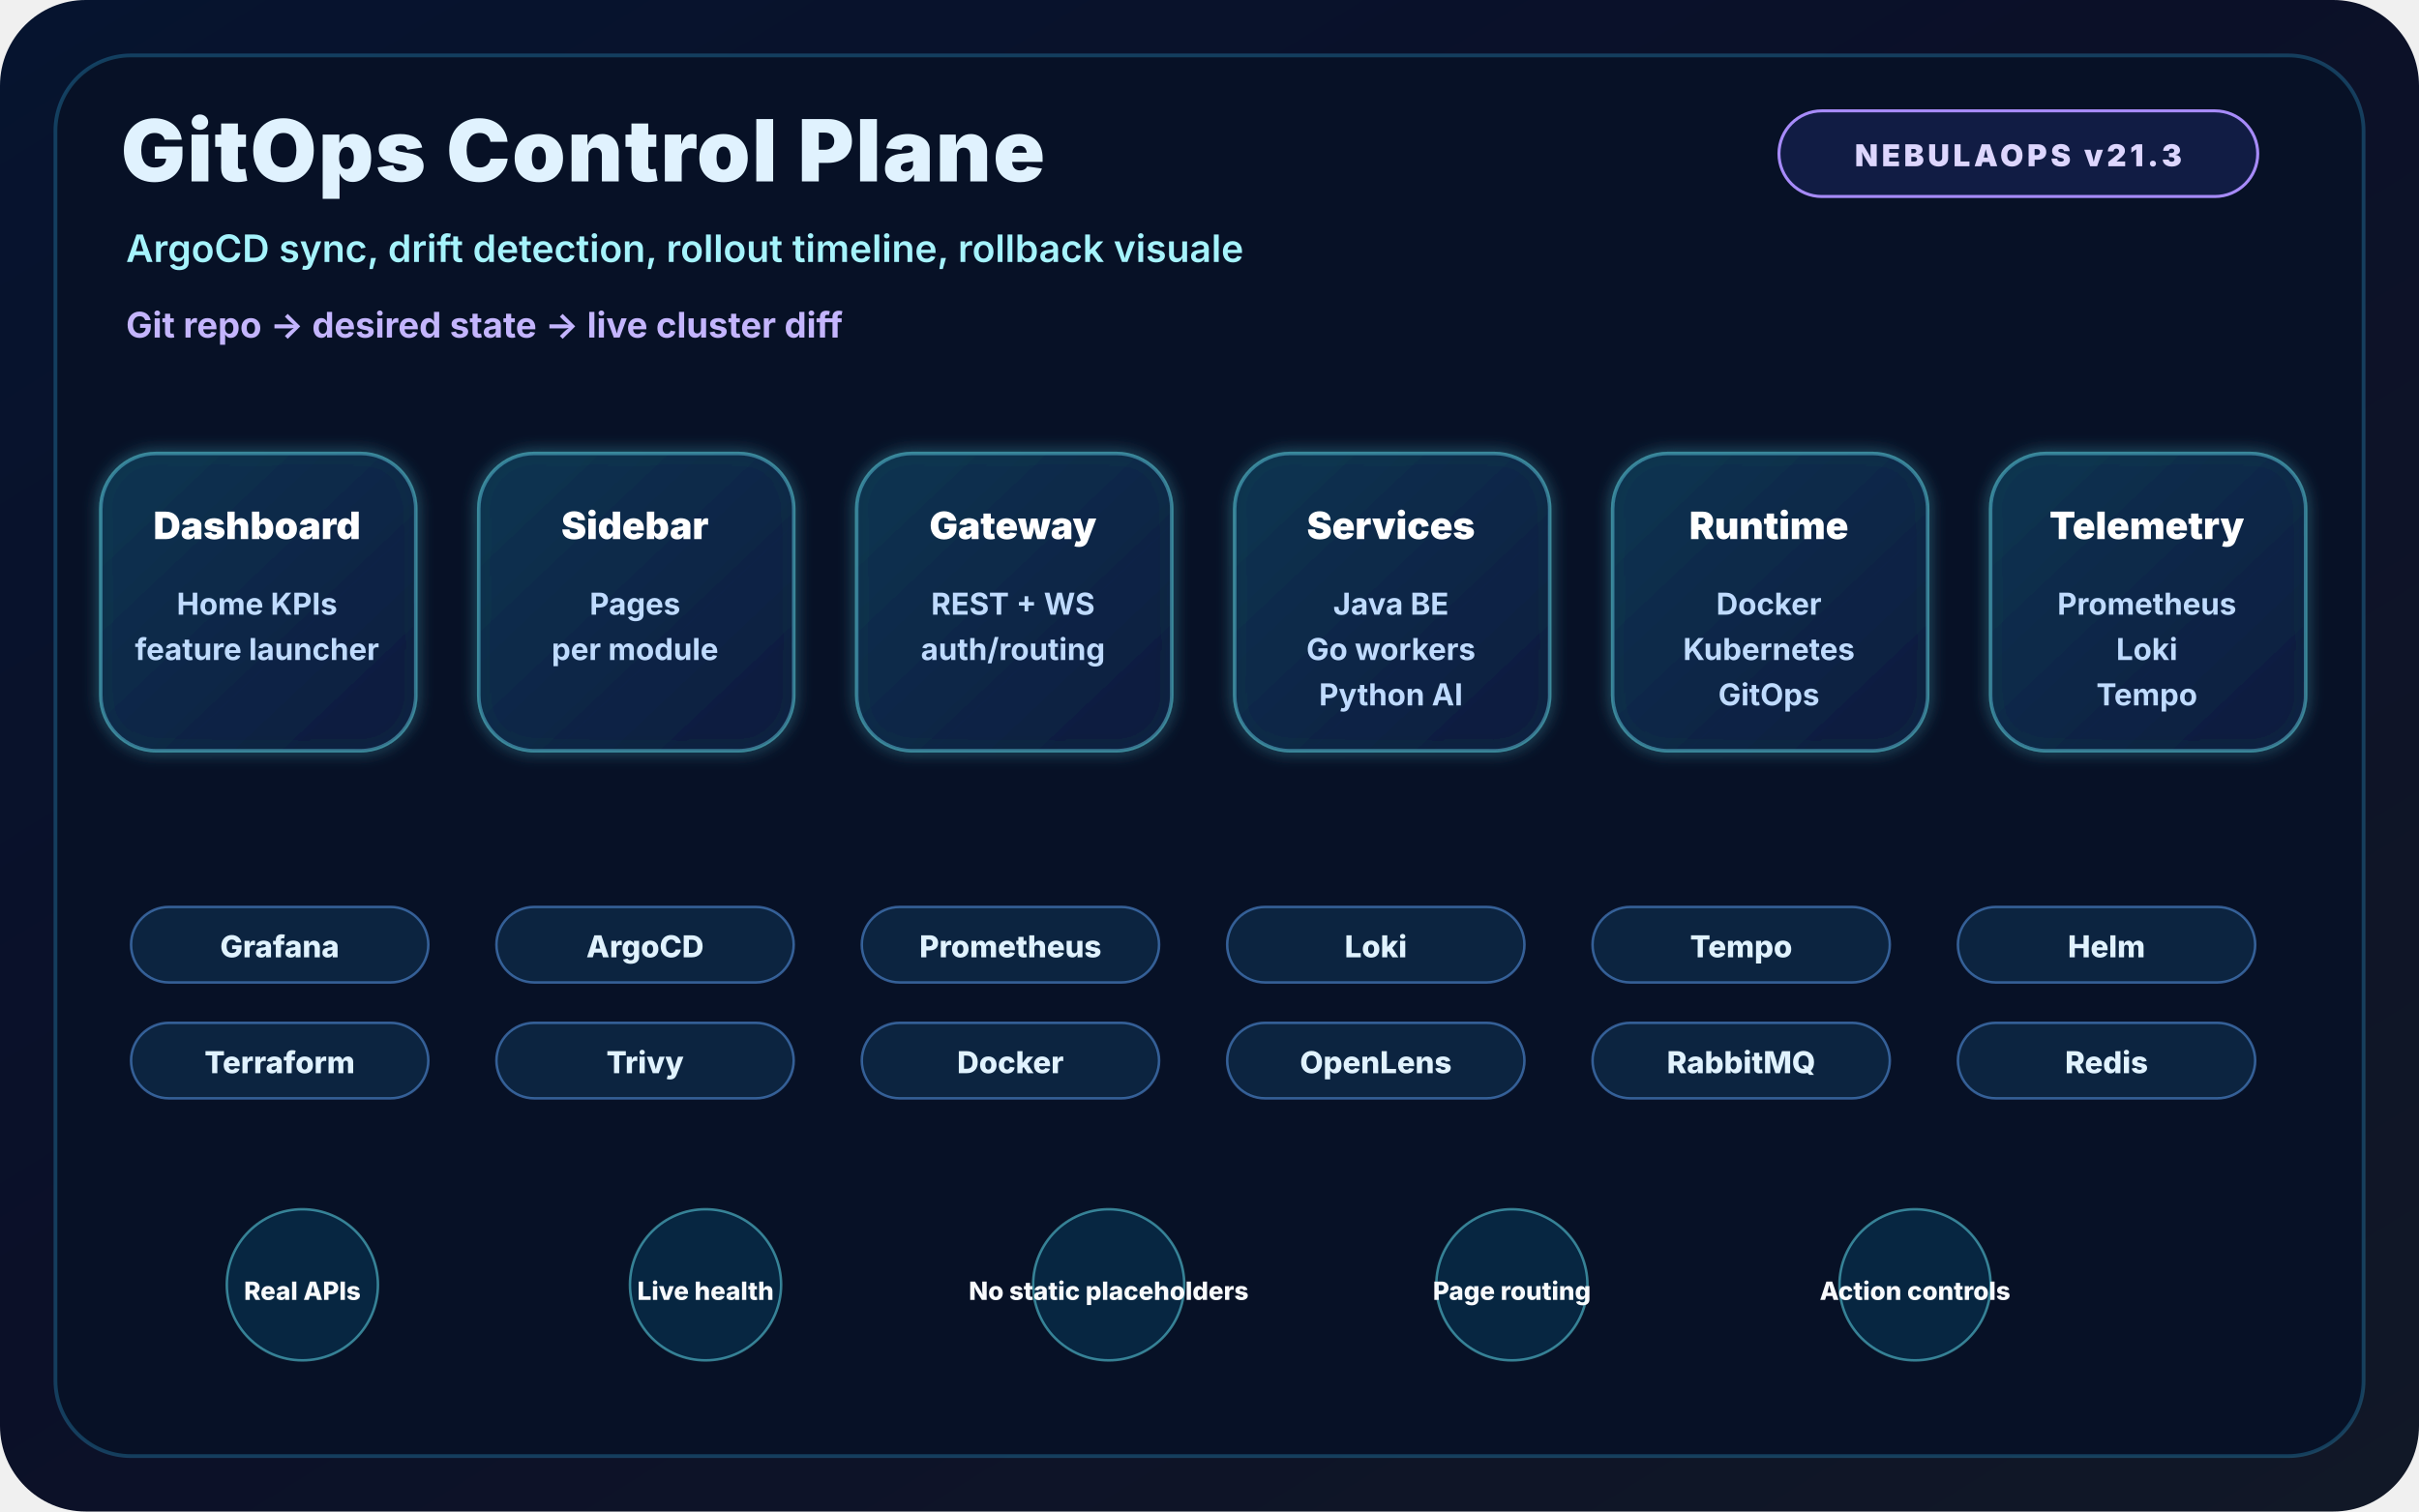
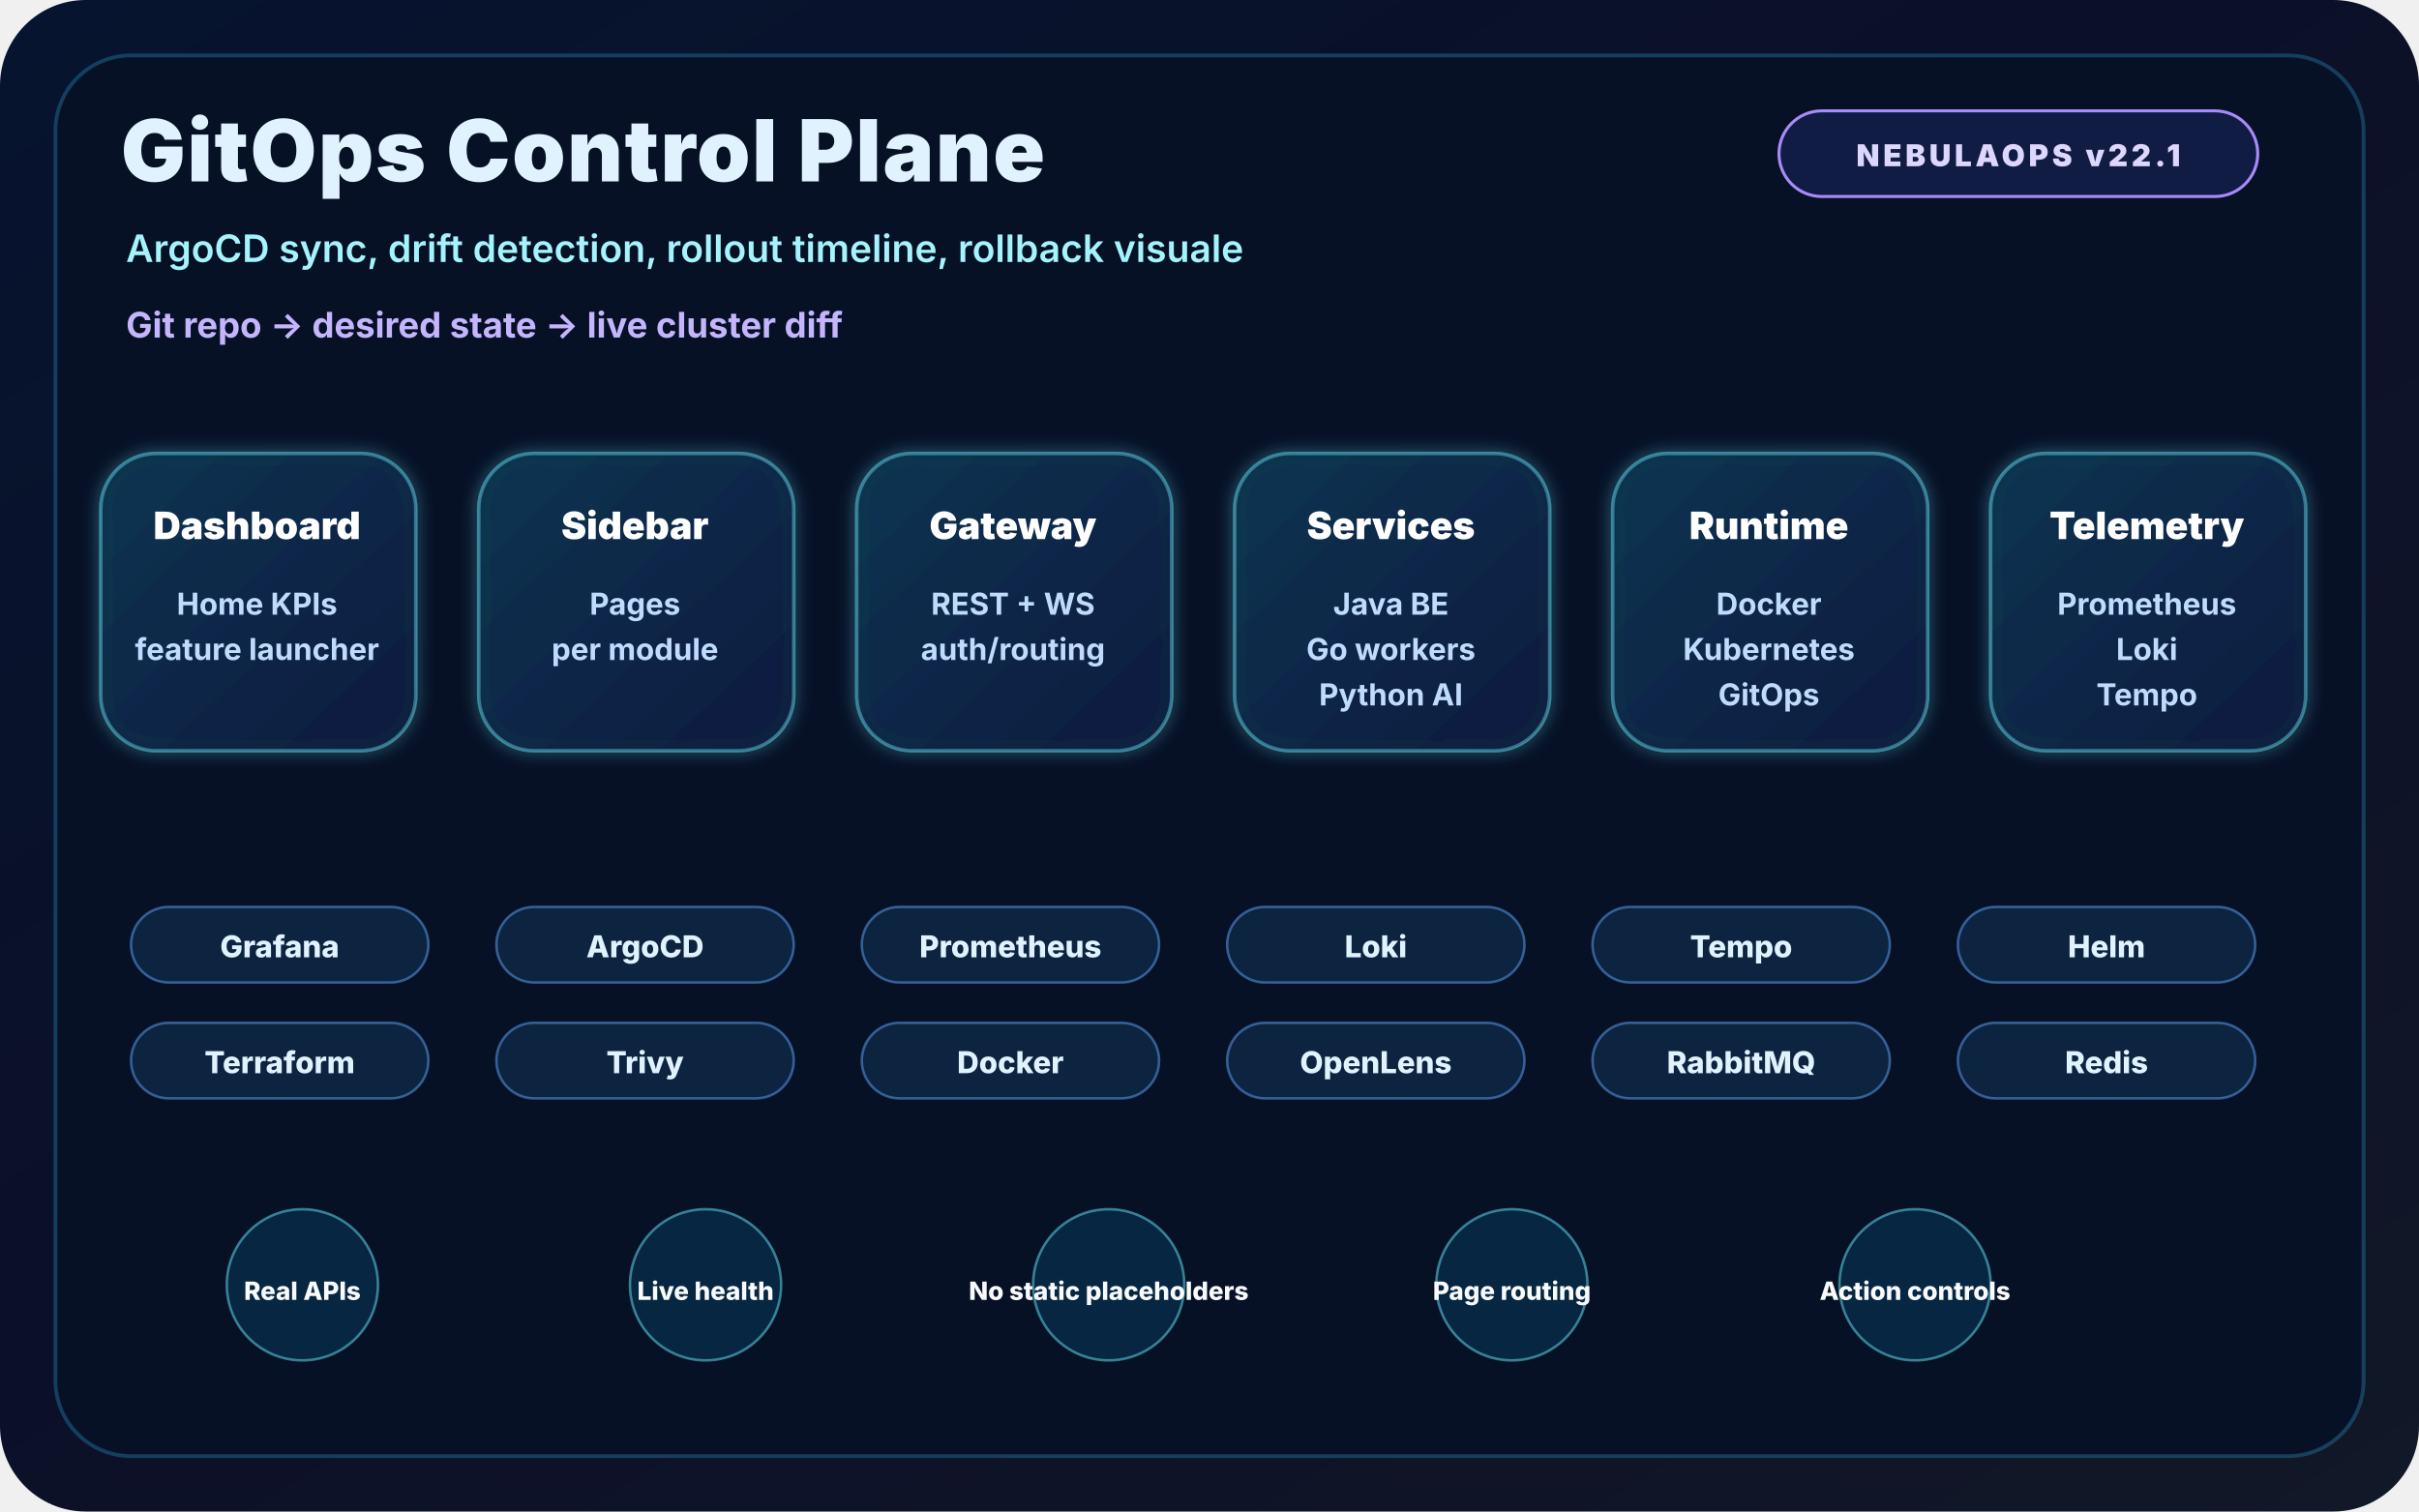
- <svg xmlns="http://www.w3.org/2000/svg" aria-label="NebulaOps v21.3 GitOps Control Plane" role="img" viewBox="0 0 960 600">
+ <svg xmlns="http://www.w3.org/2000/svg" aria-label="NebulaOps v22.1 GitOps Control Plane" role="img" viewBox="0 0 960 600">
  <defs>
    <linearGradient id="bg" x1="0" x2="1" y1="0" y2="1">
      <stop offset="0" stop-color="#06142f" />
      <stop offset=".45" stop-color="#0b1028" />
      <stop offset="1" stop-color="#111827" />
    </linearGradient>
    <linearGradient id="card" x1="0" x2="1" y1="0" y2="1">
      <stop offset="0" stop-color="#0f3552" stop-opacity=".96" />
      <stop offset="1" stop-color="#111a3d" stop-opacity=".92" />
    </linearGradient>
    <linearGradient id="accent" x1="0" x2="1" y1="0" y2="0">
      <stop offset="0" stop-color="#38bdf8" />
      <stop offset=".5" stop-color="#8b5cf6" />
      <stop offset="1" stop-color="#22d3ee" />
    </linearGradient>
    <filter id="glow">
      <feGaussianBlur result="b" stdDeviation="3" />
      <feMerge>
        <feMergeNode in="b" />
        <feMergeNode in="SourceGraphic" />
      </feMerge>
    </filter>
    <style>
            .bg {
                fill: url(#bg)
            }

            .panel {
                fill: #071126;
                stroke: #38bdf8;
                stroke-opacity: .26;
                stroke-width: 1.5
            }

            .node rect {
                fill: url(#card);
                stroke: #67e8f9;
                stroke-opacity: .42;
                stroke-width: 1.4;
                filter: url(#glow)
            }

            .link {
                fill: none;
                stroke: url(#accent);
                stroke-width: 4;
                stroke-linecap: round;
                stroke-dasharray: 9 9;
                opacity: .8
            }

            .title {
                font: 900 34px Inter, Arial, sans-serif;
                fill: #e0f2fe;
                letter-spacing: .02em
            }

            .sub {
                font: 600 15px Inter, Arial, sans-serif;
                fill: #a5f3fc
            }

            .flow {
                font: 700 14px Inter, Arial, sans-serif;
                fill: #c4b5fd
            }

            .h {
                font: 900 15px Inter, Arial, sans-serif;
                fill: #fff
            }

            .b {
                font: 700 12px Inter, Arial, sans-serif;
                fill: #bfdbfe
            }

            .chip {
                fill: #0c2440;
                stroke: #60a5fa;
                stroke-opacity: .5
            }

            .chipText {
                font: 800 12px Inter, Arial, sans-serif;
                fill: #e0f2fe
            }

            .pulse {
                fill: #0ea5e9;
                fill-opacity: .14;
                stroke: #67e8f9;
                stroke-opacity: .5
            }

            .small {
                font: 800 10px Inter, Arial, sans-serif;
                fill: #f8fafc
            }

            .badge {
                fill: #111c44;
                stroke: #a78bfa;
                stroke-width: 1.2
            }

            .badgeText {
                font: 900 12px Inter, Arial, sans-serif;
                fill: #ddd6fe;
                letter-spacing: .12em
            }
        </style>
  </defs>
  <rect class="bg" height="600" rx="34" width="960" />
  <rect class="panel" height="556" rx="30" width="916" x="22" y="22" />
  <rect class="badge" height="34" rx="17" width="190" x="706" y="44" />
-   <text class="badgeText" text-anchor="middle" x="801" y="66">NEBULAOPS v21.3</text>
+   <text class="badgeText" text-anchor="middle" x="801" y="66">NEBULAOPS v22.1</text>
  <text class="title" x="48" y="72">GitOps Control Plane</text>
  <text class="sub" x="50" y="104">ArgoCD sync, drift detection, rollout timeline, rollback visuale</text>
  <text class="flow" x="50" y="134">Git repo → desired state → live cluster diff</text>
  <g class="node" transform="translate(40,180)">
    <rect height="118" rx="22" width="125" />
    <text class="h" text-anchor="middle" x="62" y="34">Dashboard</text>
    <text class="b" dy="0" text-anchor="middle" x="62" y="64">Home KPIs</text>
    <text class="b" dy="18" text-anchor="middle" x="62" y="64">feature launcher</text>
  </g>
  <path class="link" d="M165 239 C 185 239 170 239 190 239" />
  <g class="node" transform="translate(190,180)">
    <rect height="118" rx="22" width="125" />
    <text class="h" text-anchor="middle" x="62" y="34">Sidebar</text>
    <text class="b" dy="0" text-anchor="middle" x="62" y="64">Pages</text>
    <text class="b" dy="18" text-anchor="middle" x="62" y="64">per module</text>
  </g>
  <path class="link" d="M315 239 C 335 239 320 239 340 239" />
  <g class="node" transform="translate(340,180)">
    <rect height="118" rx="22" width="125" />
    <text class="h" text-anchor="middle" x="62" y="34">Gateway</text>
    <text class="b" dy="0" text-anchor="middle" x="62" y="64">REST + WS</text>
    <text class="b" dy="18" text-anchor="middle" x="62" y="64">auth/routing</text>
  </g>
  <path class="link" d="M465 239 C 485 239 470 239 490 239" />
  <g class="node" transform="translate(490,180)">
    <rect height="118" rx="22" width="125" />
    <text class="h" text-anchor="middle" x="62" y="34">Services</text>
    <text class="b" dy="0" text-anchor="middle" x="62" y="64">Java BE</text>
    <text class="b" dy="18" text-anchor="middle" x="62" y="64">Go workers</text>
    <text class="b" dy="36" text-anchor="middle" x="62" y="64">Python AI</text>
  </g>
  <path class="link" d="M615 239 C 635 239 620 239 640 239" />
  <g class="node" transform="translate(640,180)">
    <rect height="118" rx="22" width="125" />
    <text class="h" text-anchor="middle" x="62" y="34">Runtime</text>
    <text class="b" dy="0" text-anchor="middle" x="62" y="64">Docker</text>
    <text class="b" dy="18" text-anchor="middle" x="62" y="64">Kubernetes</text>
    <text class="b" dy="36" text-anchor="middle" x="62" y="64">GitOps</text>
  </g>
  <path class="link" d="M765 239 C 785 239 770 239 790 239" />
  <g class="node" transform="translate(790,180)">
    <rect height="118" rx="22" width="125" />
    <text class="h" text-anchor="middle" x="62" y="34">Telemetry</text>
    <text class="b" dy="0" text-anchor="middle" x="62" y="64">Prometheus</text>
    <text class="b" dy="18" text-anchor="middle" x="62" y="64">Loki</text>
    <text class="b" dy="36" text-anchor="middle" x="62" y="64">Tempo</text>
  </g>
  <rect class="chip" height="30" rx="15" width="118" x="52" y="360" />
  <text class="chipText" dy="0" text-anchor="middle" x="111" y="380">Grafana</text>
  <rect class="chip" height="30" rx="15" width="118" x="197" y="360" />
  <text class="chipText" dy="0" text-anchor="middle" x="256" y="380">ArgoCD</text>
  <rect class="chip" height="30" rx="15" width="118" x="342" y="360" />
  <text class="chipText" dy="0" text-anchor="middle" x="401" y="380">Prometheus</text>
  <rect class="chip" height="30" rx="15" width="118" x="487" y="360" />
  <text class="chipText" dy="0" text-anchor="middle" x="546" y="380">Loki</text>
  <rect class="chip" height="30" rx="15" width="118" x="632" y="360" />
  <text class="chipText" dy="0" text-anchor="middle" x="691" y="380">Tempo</text>
  <rect class="chip" height="30" rx="15" width="118" x="777" y="360" />
  <text class="chipText" dy="0" text-anchor="middle" x="836" y="380">Helm</text>
  <rect class="chip" height="30" rx="15" width="118" x="52" y="406" />
  <text class="chipText" dy="46" text-anchor="middle" x="111" y="380">Terraform</text>
  <rect class="chip" height="30" rx="15" width="118" x="197" y="406" />
  <text class="chipText" dy="46" text-anchor="middle" x="256" y="380">Trivy</text>
  <rect class="chip" height="30" rx="15" width="118" x="342" y="406" />
  <text class="chipText" dy="46" text-anchor="middle" x="401" y="380">Docker</text>
  <rect class="chip" height="30" rx="15" width="118" x="487" y="406" />
  <text class="chipText" dy="46" text-anchor="middle" x="546" y="380">OpenLens</text>
  <rect class="chip" height="30" rx="15" width="118" x="632" y="406" />
  <text class="chipText" dy="46" text-anchor="middle" x="691" y="380">RabbitMQ</text>
  <rect class="chip" height="30" rx="15" width="118" x="777" y="406" />
  <text class="chipText" dy="46" text-anchor="middle" x="836" y="380">Redis</text>
  <circle class="pulse" cx="120" cy="510" r="30" />
  <text class="small" text-anchor="middle" x="120" y="516">Real APIs</text>
  <circle class="pulse" cx="280" cy="510" r="30" />
  <text class="small" text-anchor="middle" x="280" y="516">Live health</text>
  <circle class="pulse" cx="440" cy="510" r="30" />
  <text class="small" text-anchor="middle" x="440" y="516">No static placeholders</text>
  <circle class="pulse" cx="600" cy="510" r="30" />
  <text class="small" text-anchor="middle" x="600" y="516">Page routing</text>
  <circle class="pulse" cx="760" cy="510" r="30" />
  <text class="small" text-anchor="middle" x="760" y="516">Action controls</text>
</svg>
